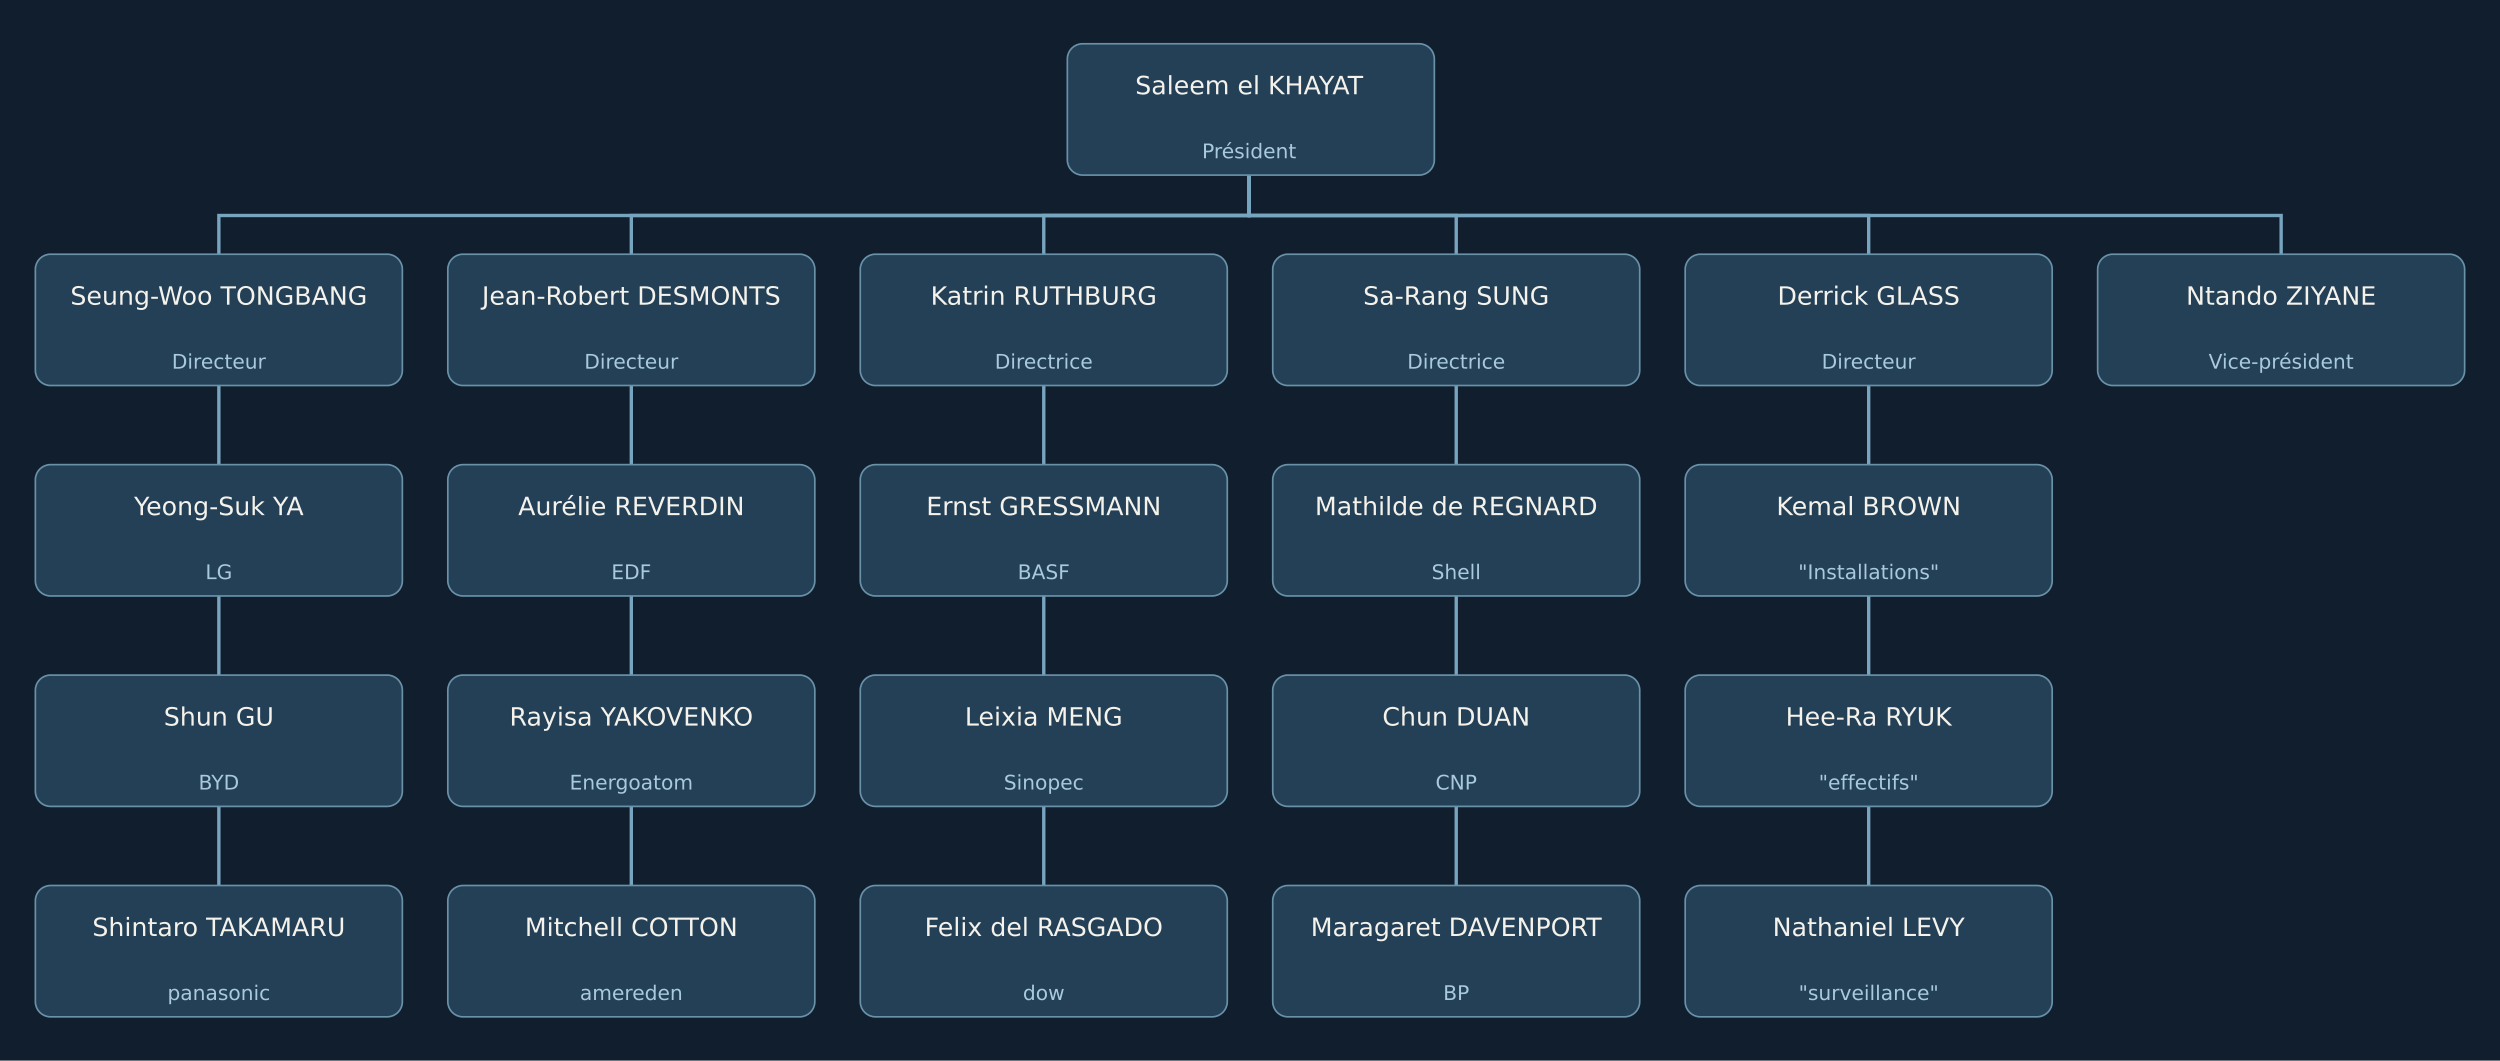
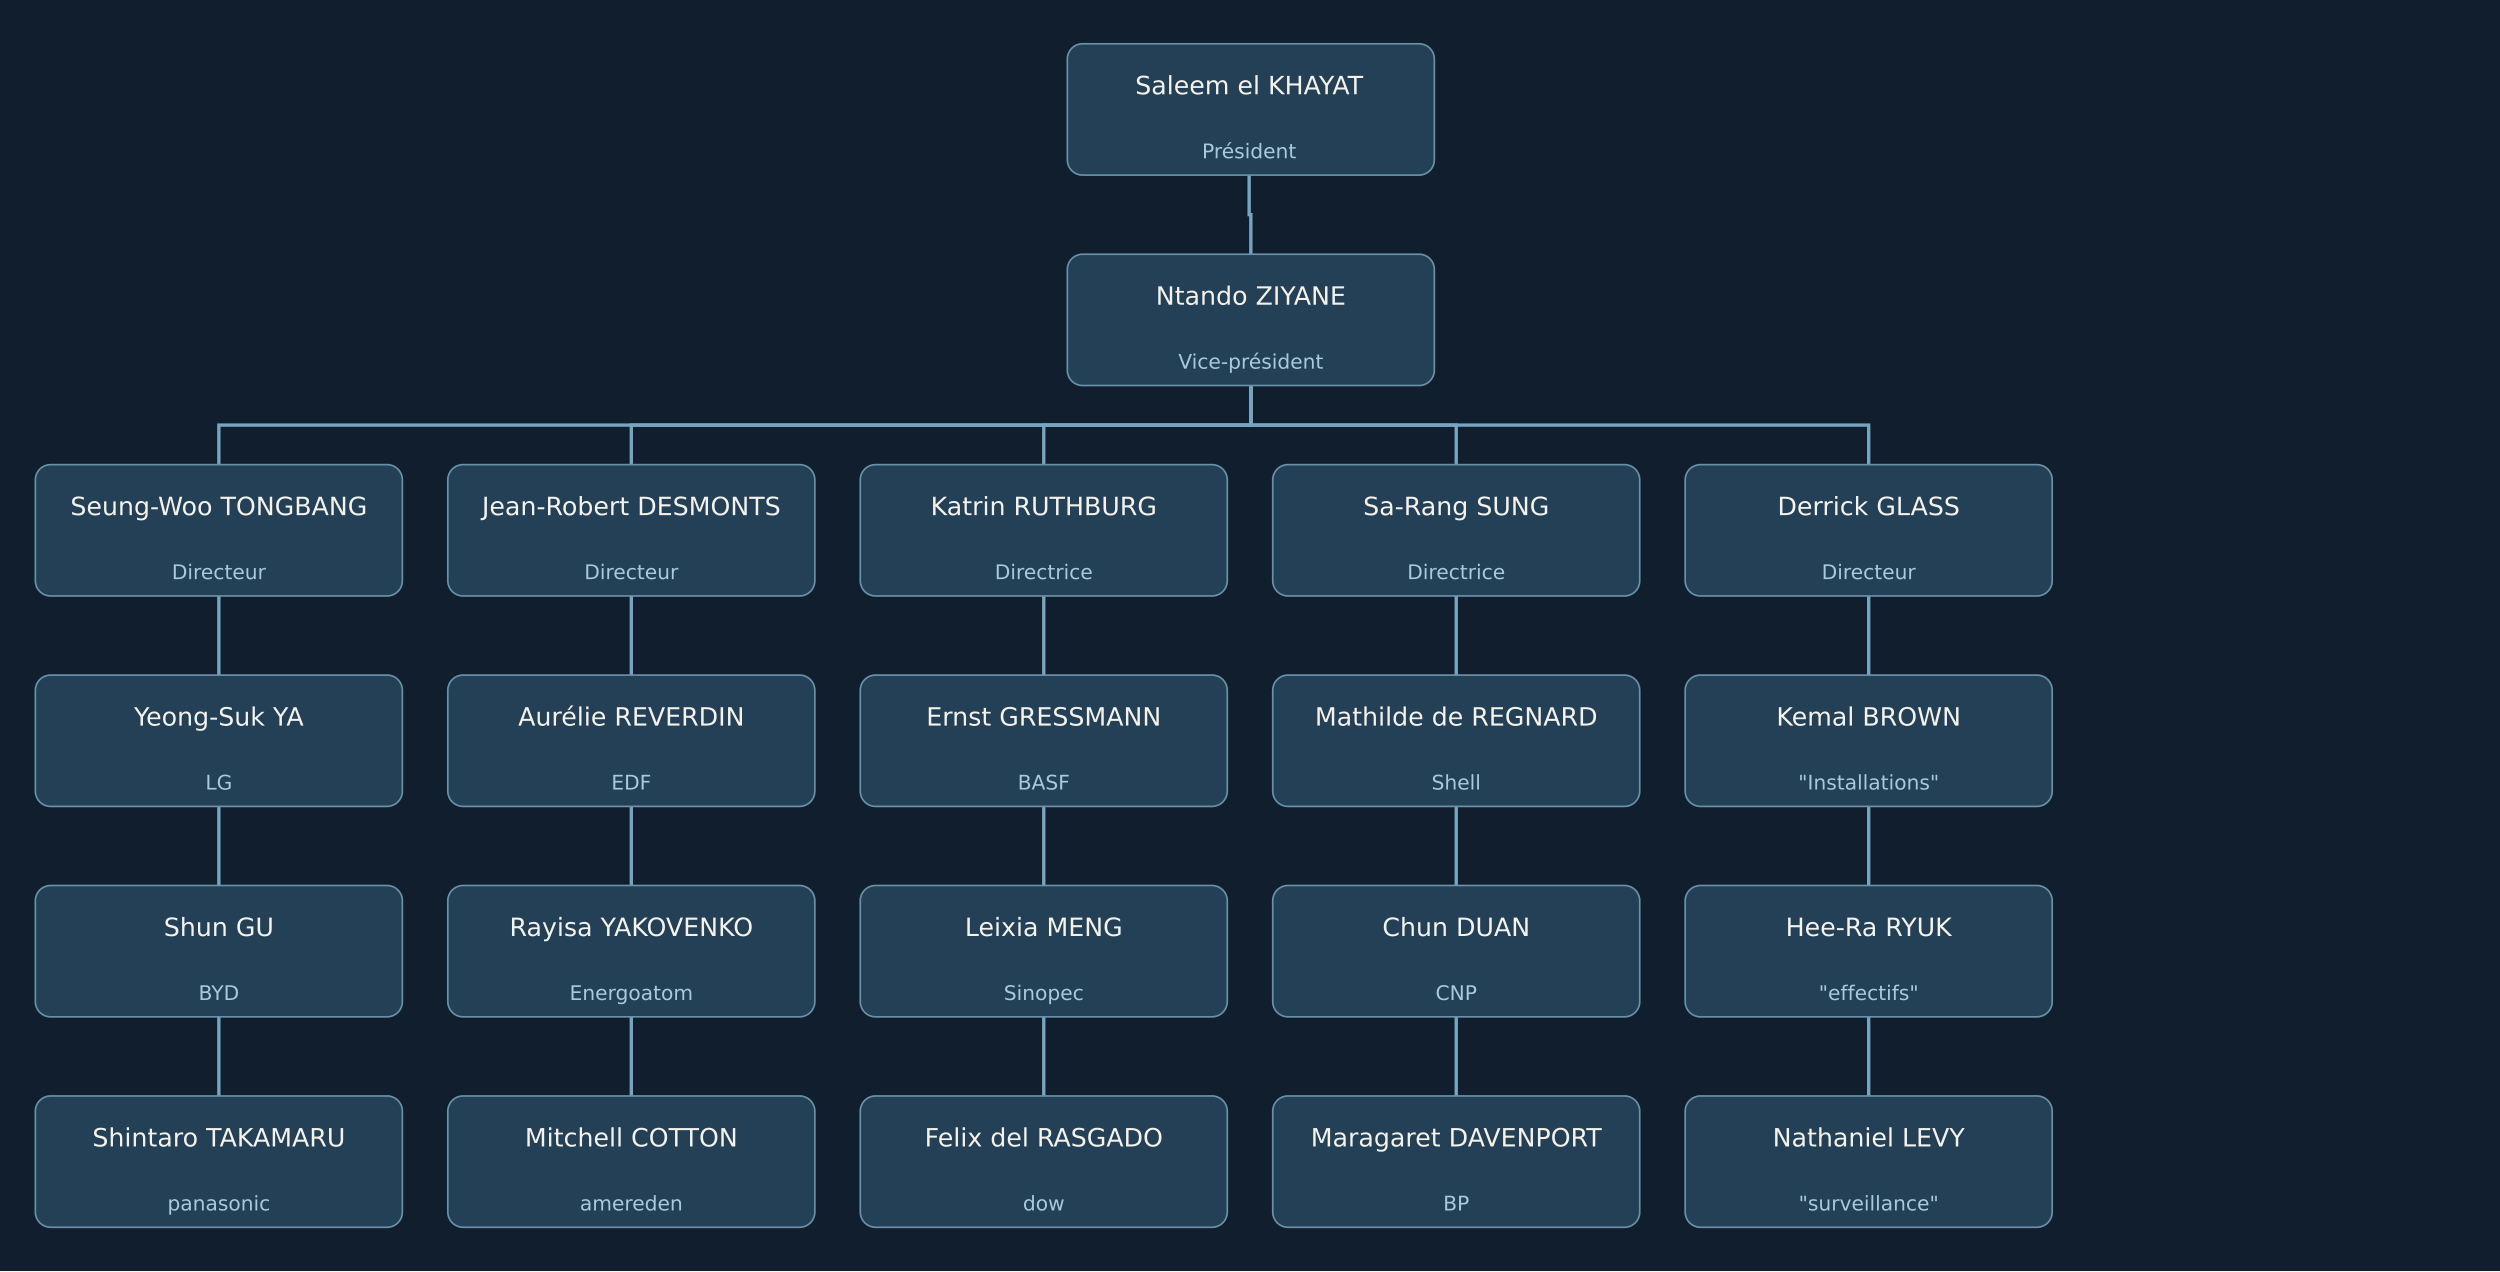
- <svg xmlns="http://www.w3.org/2000/svg" viewBox="0 0 1485 630" role="img" aria-label="Organigramme de wellspring-industries">
+ <svg xmlns="http://www.w3.org/2000/svg" viewBox="0 0 1485 755" role="img" aria-label="Organigramme de wellspring-industries">
  <rect width="100%" height="100%" fill="#111e2d" />
-   <path d="M375 478 V502 H375 V527" fill="none" stroke="#77a4bf" stroke-width="2" />
-   <path d="M742 103 V128 H130 V152" fill="none" stroke="#77a4bf" stroke-width="2" />
-   <path d="M130 228 V252 H130 V277" fill="none" stroke="#77a4bf" stroke-width="2" />
-   <path d="M742 103 V128 H375 V152" fill="none" stroke="#77a4bf" stroke-width="2" />
-   <path d="M865 353 V378 H865 V402" fill="none" stroke="#77a4bf" stroke-width="2" />
-   <path d="M742 103 V128 H620 V152" fill="none" stroke="#77a4bf" stroke-width="2" />
-   <path d="M620 478 V502 H620 V527" fill="none" stroke="#77a4bf" stroke-width="2" />
-   <path d="M375 353 V378 H375 V402" fill="none" stroke="#77a4bf" stroke-width="2" />
-   <path d="M1110 353 V378 H1110 V402" fill="none" stroke="#77a4bf" stroke-width="2" />
-   <path d="M742 103 V128 H865 V152" fill="none" stroke="#77a4bf" stroke-width="2" />
-   <path d="M742 103 V128 H1110 V152" fill="none" stroke="#77a4bf" stroke-width="2" />
-   <path d="M742 103 V128 H1355 V152" fill="none" stroke="#77a4bf" stroke-width="2" />
-   <path d="M130 353 V378 H130 V402" fill="none" stroke="#77a4bf" stroke-width="2" />
-   <path d="M865 228 V252 H865 V277" fill="none" stroke="#77a4bf" stroke-width="2" />
-   <path d="M620 228 V252 H620 V277" fill="none" stroke="#77a4bf" stroke-width="2" />
-   <path d="M865 478 V502 H865 V527" fill="none" stroke="#77a4bf" stroke-width="2" />
-   <path d="M620 353 V378 H620 V402" fill="none" stroke="#77a4bf" stroke-width="2" />
-   <path d="M1110 478 V502 H1110 V527" fill="none" stroke="#77a4bf" stroke-width="2" />
-   <path d="M130 478 V502 H130 V527" fill="none" stroke="#77a4bf" stroke-width="2" />
-   <path d="M1110 228 V252 H1110 V277" fill="none" stroke="#77a4bf" stroke-width="2" />
-   <path d="M375 228 V252 H375 V277" fill="none" stroke="#77a4bf" stroke-width="2" />
+   <path d="M375 603 V627.5 H375 V652" fill="none" stroke="#77a4bf" stroke-width="2" />
+   <path d="M743 228 V252.5 H130 V277" fill="none" stroke="#77a4bf" stroke-width="2" />
+   <path d="M130 353 V377.5 H130 V402" fill="none" stroke="#77a4bf" stroke-width="2" />
+   <path d="M743 228 V252.5 H375 V277" fill="none" stroke="#77a4bf" stroke-width="2" />
+   <path d="M865 478 V502.5 H865 V527" fill="none" stroke="#77a4bf" stroke-width="2" />
+   <path d="M743 228 V252.5 H620 V277" fill="none" stroke="#77a4bf" stroke-width="2" />
+   <path d="M620 603 V627.5 H620 V652" fill="none" stroke="#77a4bf" stroke-width="2" />
+   <path d="M375 478 V502.5 H375 V527" fill="none" stroke="#77a4bf" stroke-width="2" />
+   <path d="M1110 478 V502.5 H1110 V527" fill="none" stroke="#77a4bf" stroke-width="2" />
+   <path d="M743 228 V252.5 H865 V277" fill="none" stroke="#77a4bf" stroke-width="2" />
+   <path d="M743 228 V252.5 H1110 V277" fill="none" stroke="#77a4bf" stroke-width="2" />
+   <path d="M742 103 V127.5 H743 V152" fill="none" stroke="#77a4bf" stroke-width="2" />
+   <path d="M130 478 V502.5 H130 V527" fill="none" stroke="#77a4bf" stroke-width="2" />
+   <path d="M865 353 V377.5 H865 V402" fill="none" stroke="#77a4bf" stroke-width="2" />
+   <path d="M620 353 V377.5 H620 V402" fill="none" stroke="#77a4bf" stroke-width="2" />
+   <path d="M865 603 V627.5 H865 V652" fill="none" stroke="#77a4bf" stroke-width="2" />
+   <path d="M620 478 V502.5 H620 V527" fill="none" stroke="#77a4bf" stroke-width="2" />
+   <path d="M1110 603 V627.5 H1110 V652" fill="none" stroke="#77a4bf" stroke-width="2" />
+   <path d="M130 603 V627.5 H130 V652" fill="none" stroke="#77a4bf" stroke-width="2" />
+   <path d="M1110 353 V377.5 H1110 V402" fill="none" stroke="#77a4bf" stroke-width="2" />
+   <path d="M375 353 V377.5 H375 V402" fill="none" stroke="#77a4bf" stroke-width="2" />
+   <rect x="21" y="651" width="218" height="78" rx="9" fill="#234057" stroke="#6992a9" />
+   <text x="130" y="681" text-anchor="middle" fill="#f4f2eb" font-family="DejaVu Sans, sans-serif" font-size="15">Shintaro TAKAMARU</text>
+   <text x="130" y="719" text-anchor="middle" fill="#a9c9dc" font-family="DejaVu Sans, sans-serif" font-size="12">panasonic</text>
  <rect x="21" y="526" width="218" height="78" rx="9" fill="#234057" stroke="#6992a9" />
-   <text x="130" y="556" text-anchor="middle" fill="#f4f2eb" font-family="DejaVu Sans, sans-serif" font-size="15">Shintaro TAKAMARU</text>
-   <text x="130" y="594" text-anchor="middle" fill="#a9c9dc" font-family="DejaVu Sans, sans-serif" font-size="12">panasonic</text>
+   <text x="130" y="556" text-anchor="middle" fill="#f4f2eb" font-family="DejaVu Sans, sans-serif" font-size="15">Shun GU</text>
+   <text x="130" y="594" text-anchor="middle" fill="#a9c9dc" font-family="DejaVu Sans, sans-serif" font-size="12">BYD</text>
  <rect x="21" y="401" width="218" height="78" rx="9" fill="#234057" stroke="#6992a9" />
-   <text x="130" y="431" text-anchor="middle" fill="#f4f2eb" font-family="DejaVu Sans, sans-serif" font-size="15">Shun GU</text>
-   <text x="130" y="469" text-anchor="middle" fill="#a9c9dc" font-family="DejaVu Sans, sans-serif" font-size="12">BYD</text>
+   <text x="130" y="431" text-anchor="middle" fill="#f4f2eb" font-family="DejaVu Sans, sans-serif" font-size="15">Yeong-Suk YA</text>
+   <text x="130" y="469" text-anchor="middle" fill="#a9c9dc" font-family="DejaVu Sans, sans-serif" font-size="12">LG</text>
  <rect x="21" y="276" width="218" height="78" rx="9" fill="#234057" stroke="#6992a9" />
-   <text x="130" y="306" text-anchor="middle" fill="#f4f2eb" font-family="DejaVu Sans, sans-serif" font-size="15">Yeong-Suk YA</text>
-   <text x="130" y="344" text-anchor="middle" fill="#a9c9dc" font-family="DejaVu Sans, sans-serif" font-size="12">LG</text>
-   <rect x="21" y="151" width="218" height="78" rx="9" fill="#234057" stroke="#6992a9" />
-   <text x="130" y="181" text-anchor="middle" fill="#f4f2eb" font-family="DejaVu Sans, sans-serif" font-size="15">Seung-Woo TONGBANG</text>
-   <text x="130" y="219" text-anchor="middle" fill="#a9c9dc" font-family="DejaVu Sans, sans-serif" font-size="12">Directeur</text>
+   <text x="130" y="306" text-anchor="middle" fill="#f4f2eb" font-family="DejaVu Sans, sans-serif" font-size="15">Seung-Woo TONGBANG</text>
+   <text x="130" y="344" text-anchor="middle" fill="#a9c9dc" font-family="DejaVu Sans, sans-serif" font-size="12">Directeur</text>
+   <rect x="266" y="651" width="218" height="78" rx="9" fill="#234057" stroke="#6992a9" />
+   <text x="375" y="681" text-anchor="middle" fill="#f4f2eb" font-family="DejaVu Sans, sans-serif" font-size="15">Mitchell COTTON</text>
+   <text x="375" y="719" text-anchor="middle" fill="#a9c9dc" font-family="DejaVu Sans, sans-serif" font-size="12">amereden</text>
  <rect x="266" y="526" width="218" height="78" rx="9" fill="#234057" stroke="#6992a9" />
-   <text x="375" y="556" text-anchor="middle" fill="#f4f2eb" font-family="DejaVu Sans, sans-serif" font-size="15">Mitchell COTTON</text>
-   <text x="375" y="594" text-anchor="middle" fill="#a9c9dc" font-family="DejaVu Sans, sans-serif" font-size="12">amereden</text>
+   <text x="375" y="556" text-anchor="middle" fill="#f4f2eb" font-family="DejaVu Sans, sans-serif" font-size="15">Rayisa YAKOVENKO</text>
+   <text x="375" y="594" text-anchor="middle" fill="#a9c9dc" font-family="DejaVu Sans, sans-serif" font-size="12">Energoatom</text>
  <rect x="266" y="401" width="218" height="78" rx="9" fill="#234057" stroke="#6992a9" />
-   <text x="375" y="431" text-anchor="middle" fill="#f4f2eb" font-family="DejaVu Sans, sans-serif" font-size="15">Rayisa YAKOVENKO</text>
-   <text x="375" y="469" text-anchor="middle" fill="#a9c9dc" font-family="DejaVu Sans, sans-serif" font-size="12">Energoatom</text>
+   <text x="375" y="431" text-anchor="middle" fill="#f4f2eb" font-family="DejaVu Sans, sans-serif" font-size="15">Aurélie REVERDIN</text>
+   <text x="375" y="469" text-anchor="middle" fill="#a9c9dc" font-family="DejaVu Sans, sans-serif" font-size="12">EDF</text>
  <rect x="266" y="276" width="218" height="78" rx="9" fill="#234057" stroke="#6992a9" />
-   <text x="375" y="306" text-anchor="middle" fill="#f4f2eb" font-family="DejaVu Sans, sans-serif" font-size="15">Aurélie REVERDIN</text>
-   <text x="375" y="344" text-anchor="middle" fill="#a9c9dc" font-family="DejaVu Sans, sans-serif" font-size="12">EDF</text>
-   <rect x="266" y="151" width="218" height="78" rx="9" fill="#234057" stroke="#6992a9" />
-   <text x="375" y="181" text-anchor="middle" fill="#f4f2eb" font-family="DejaVu Sans, sans-serif" font-size="15">Jean-Robert DESMONTS</text>
-   <text x="375" y="219" text-anchor="middle" fill="#a9c9dc" font-family="DejaVu Sans, sans-serif" font-size="12">Directeur</text>
+   <text x="375" y="306" text-anchor="middle" fill="#f4f2eb" font-family="DejaVu Sans, sans-serif" font-size="15">Jean-Robert DESMONTS</text>
+   <text x="375" y="344" text-anchor="middle" fill="#a9c9dc" font-family="DejaVu Sans, sans-serif" font-size="12">Directeur</text>
+   <rect x="511" y="651" width="218" height="78" rx="9" fill="#234057" stroke="#6992a9" />
+   <text x="620" y="681" text-anchor="middle" fill="#f4f2eb" font-family="DejaVu Sans, sans-serif" font-size="15">Felix del RASGADO</text>
+   <text x="620" y="719" text-anchor="middle" fill="#a9c9dc" font-family="DejaVu Sans, sans-serif" font-size="12">dow</text>
  <rect x="511" y="526" width="218" height="78" rx="9" fill="#234057" stroke="#6992a9" />
-   <text x="620" y="556" text-anchor="middle" fill="#f4f2eb" font-family="DejaVu Sans, sans-serif" font-size="15">Felix del RASGADO</text>
-   <text x="620" y="594" text-anchor="middle" fill="#a9c9dc" font-family="DejaVu Sans, sans-serif" font-size="12">dow</text>
+   <text x="620" y="556" text-anchor="middle" fill="#f4f2eb" font-family="DejaVu Sans, sans-serif" font-size="15">Leixia MENG</text>
+   <text x="620" y="594" text-anchor="middle" fill="#a9c9dc" font-family="DejaVu Sans, sans-serif" font-size="12">Sinopec</text>
  <rect x="511" y="401" width="218" height="78" rx="9" fill="#234057" stroke="#6992a9" />
-   <text x="620" y="431" text-anchor="middle" fill="#f4f2eb" font-family="DejaVu Sans, sans-serif" font-size="15">Leixia MENG</text>
-   <text x="620" y="469" text-anchor="middle" fill="#a9c9dc" font-family="DejaVu Sans, sans-serif" font-size="12">Sinopec</text>
+   <text x="620" y="431" text-anchor="middle" fill="#f4f2eb" font-family="DejaVu Sans, sans-serif" font-size="15">Ernst GRESSMANN</text>
+   <text x="620" y="469" text-anchor="middle" fill="#a9c9dc" font-family="DejaVu Sans, sans-serif" font-size="12">BASF</text>
  <rect x="511" y="276" width="218" height="78" rx="9" fill="#234057" stroke="#6992a9" />
-   <text x="620" y="306" text-anchor="middle" fill="#f4f2eb" font-family="DejaVu Sans, sans-serif" font-size="15">Ernst GRESSMANN</text>
-   <text x="620" y="344" text-anchor="middle" fill="#a9c9dc" font-family="DejaVu Sans, sans-serif" font-size="12">BASF</text>
-   <rect x="511" y="151" width="218" height="78" rx="9" fill="#234057" stroke="#6992a9" />
-   <text x="620" y="181" text-anchor="middle" fill="#f4f2eb" font-family="DejaVu Sans, sans-serif" font-size="15">Katrin RUTHBURG</text>
-   <text x="620" y="219" text-anchor="middle" fill="#a9c9dc" font-family="DejaVu Sans, sans-serif" font-size="12">Directrice</text>
+   <text x="620" y="306" text-anchor="middle" fill="#f4f2eb" font-family="DejaVu Sans, sans-serif" font-size="15">Katrin RUTHBURG</text>
+   <text x="620" y="344" text-anchor="middle" fill="#a9c9dc" font-family="DejaVu Sans, sans-serif" font-size="12">Directrice</text>
+   <rect x="756" y="651" width="218" height="78" rx="9" fill="#234057" stroke="#6992a9" />
+   <text x="865" y="681" text-anchor="middle" fill="#f4f2eb" font-family="DejaVu Sans, sans-serif" font-size="15">Maragaret DAVENPORT</text>
+   <text x="865" y="719" text-anchor="middle" fill="#a9c9dc" font-family="DejaVu Sans, sans-serif" font-size="12">BP</text>
  <rect x="756" y="526" width="218" height="78" rx="9" fill="#234057" stroke="#6992a9" />
-   <text x="865" y="556" text-anchor="middle" fill="#f4f2eb" font-family="DejaVu Sans, sans-serif" font-size="15">Maragaret DAVENPORT</text>
-   <text x="865" y="594" text-anchor="middle" fill="#a9c9dc" font-family="DejaVu Sans, sans-serif" font-size="12">BP</text>
+   <text x="865" y="556" text-anchor="middle" fill="#f4f2eb" font-family="DejaVu Sans, sans-serif" font-size="15">Chun DUAN</text>
+   <text x="865" y="594" text-anchor="middle" fill="#a9c9dc" font-family="DejaVu Sans, sans-serif" font-size="12">CNP</text>
  <rect x="756" y="401" width="218" height="78" rx="9" fill="#234057" stroke="#6992a9" />
-   <text x="865" y="431" text-anchor="middle" fill="#f4f2eb" font-family="DejaVu Sans, sans-serif" font-size="15">Chun DUAN</text>
-   <text x="865" y="469" text-anchor="middle" fill="#a9c9dc" font-family="DejaVu Sans, sans-serif" font-size="12">CNP</text>
+   <text x="865" y="431" text-anchor="middle" fill="#f4f2eb" font-family="DejaVu Sans, sans-serif" font-size="15">Mathilde de REGNARD</text>
+   <text x="865" y="469" text-anchor="middle" fill="#a9c9dc" font-family="DejaVu Sans, sans-serif" font-size="12">Shell</text>
  <rect x="756" y="276" width="218" height="78" rx="9" fill="#234057" stroke="#6992a9" />
-   <text x="865" y="306" text-anchor="middle" fill="#f4f2eb" font-family="DejaVu Sans, sans-serif" font-size="15">Mathilde de REGNARD</text>
-   <text x="865" y="344" text-anchor="middle" fill="#a9c9dc" font-family="DejaVu Sans, sans-serif" font-size="12">Shell</text>
-   <rect x="756" y="151" width="218" height="78" rx="9" fill="#234057" stroke="#6992a9" />
-   <text x="865" y="181" text-anchor="middle" fill="#f4f2eb" font-family="DejaVu Sans, sans-serif" font-size="15">Sa-Rang SUNG</text>
-   <text x="865" y="219" text-anchor="middle" fill="#a9c9dc" font-family="DejaVu Sans, sans-serif" font-size="12">Directrice</text>
+   <text x="865" y="306" text-anchor="middle" fill="#f4f2eb" font-family="DejaVu Sans, sans-serif" font-size="15">Sa-Rang SUNG</text>
+   <text x="865" y="344" text-anchor="middle" fill="#a9c9dc" font-family="DejaVu Sans, sans-serif" font-size="12">Directrice</text>
+   <rect x="1001" y="651" width="218" height="78" rx="9" fill="#234057" stroke="#6992a9" />
+   <text x="1110" y="681" text-anchor="middle" fill="#f4f2eb" font-family="DejaVu Sans, sans-serif" font-size="15">Nathaniel LEVY</text>
+   <text x="1110" y="719" text-anchor="middle" fill="#a9c9dc" font-family="DejaVu Sans, sans-serif" font-size="12">"surveillance"</text>
  <rect x="1001" y="526" width="218" height="78" rx="9" fill="#234057" stroke="#6992a9" />
-   <text x="1110" y="556" text-anchor="middle" fill="#f4f2eb" font-family="DejaVu Sans, sans-serif" font-size="15">Nathaniel LEVY</text>
-   <text x="1110" y="594" text-anchor="middle" fill="#a9c9dc" font-family="DejaVu Sans, sans-serif" font-size="12">"surveillance"</text>
+   <text x="1110" y="556" text-anchor="middle" fill="#f4f2eb" font-family="DejaVu Sans, sans-serif" font-size="15">Hee-Ra RYUK</text>
+   <text x="1110" y="594" text-anchor="middle" fill="#a9c9dc" font-family="DejaVu Sans, sans-serif" font-size="12">"effectifs"</text>
  <rect x="1001" y="401" width="218" height="78" rx="9" fill="#234057" stroke="#6992a9" />
-   <text x="1110" y="431" text-anchor="middle" fill="#f4f2eb" font-family="DejaVu Sans, sans-serif" font-size="15">Hee-Ra RYUK</text>
-   <text x="1110" y="469" text-anchor="middle" fill="#a9c9dc" font-family="DejaVu Sans, sans-serif" font-size="12">"effectifs"</text>
+   <text x="1110" y="431" text-anchor="middle" fill="#f4f2eb" font-family="DejaVu Sans, sans-serif" font-size="15">Kemal BROWN</text>
+   <text x="1110" y="469" text-anchor="middle" fill="#a9c9dc" font-family="DejaVu Sans, sans-serif" font-size="12">"Installations"</text>
  <rect x="1001" y="276" width="218" height="78" rx="9" fill="#234057" stroke="#6992a9" />
-   <text x="1110" y="306" text-anchor="middle" fill="#f4f2eb" font-family="DejaVu Sans, sans-serif" font-size="15">Kemal BROWN</text>
-   <text x="1110" y="344" text-anchor="middle" fill="#a9c9dc" font-family="DejaVu Sans, sans-serif" font-size="12">"Installations"</text>
-   <rect x="1001" y="151" width="218" height="78" rx="9" fill="#234057" stroke="#6992a9" />
-   <text x="1110" y="181" text-anchor="middle" fill="#f4f2eb" font-family="DejaVu Sans, sans-serif" font-size="15">Derrick GLASS</text>
-   <text x="1110" y="219" text-anchor="middle" fill="#a9c9dc" font-family="DejaVu Sans, sans-serif" font-size="12">Directeur</text>
-   <rect x="1246" y="151" width="218" height="78" rx="9" fill="#234057" stroke="#6992a9" />
-   <text x="1355" y="181" text-anchor="middle" fill="#f4f2eb" font-family="DejaVu Sans, sans-serif" font-size="15">Ntando ZIYANE</text>
-   <text x="1355" y="219" text-anchor="middle" fill="#a9c9dc" font-family="DejaVu Sans, sans-serif" font-size="12">Vice-président</text>
+   <text x="1110" y="306" text-anchor="middle" fill="#f4f2eb" font-family="DejaVu Sans, sans-serif" font-size="15">Derrick GLASS</text>
+   <text x="1110" y="344" text-anchor="middle" fill="#a9c9dc" font-family="DejaVu Sans, sans-serif" font-size="12">Directeur</text>
+   <rect x="634" y="151" width="218" height="78" rx="9" fill="#234057" stroke="#6992a9" />
+   <text x="743" y="181" text-anchor="middle" fill="#f4f2eb" font-family="DejaVu Sans, sans-serif" font-size="15">Ntando ZIYANE</text>
+   <text x="743" y="219" text-anchor="middle" fill="#a9c9dc" font-family="DejaVu Sans, sans-serif" font-size="12">Vice-président</text>
  <rect x="634" y="26" width="218" height="78" rx="9" fill="#234057" stroke="#6992a9" />
  <text x="742" y="56" text-anchor="middle" fill="#f4f2eb" font-family="DejaVu Sans, sans-serif" font-size="15">Saleem el KHAYAT</text>
  <text x="742" y="94" text-anchor="middle" fill="#a9c9dc" font-family="DejaVu Sans, sans-serif" font-size="12">Président</text>
</svg>
